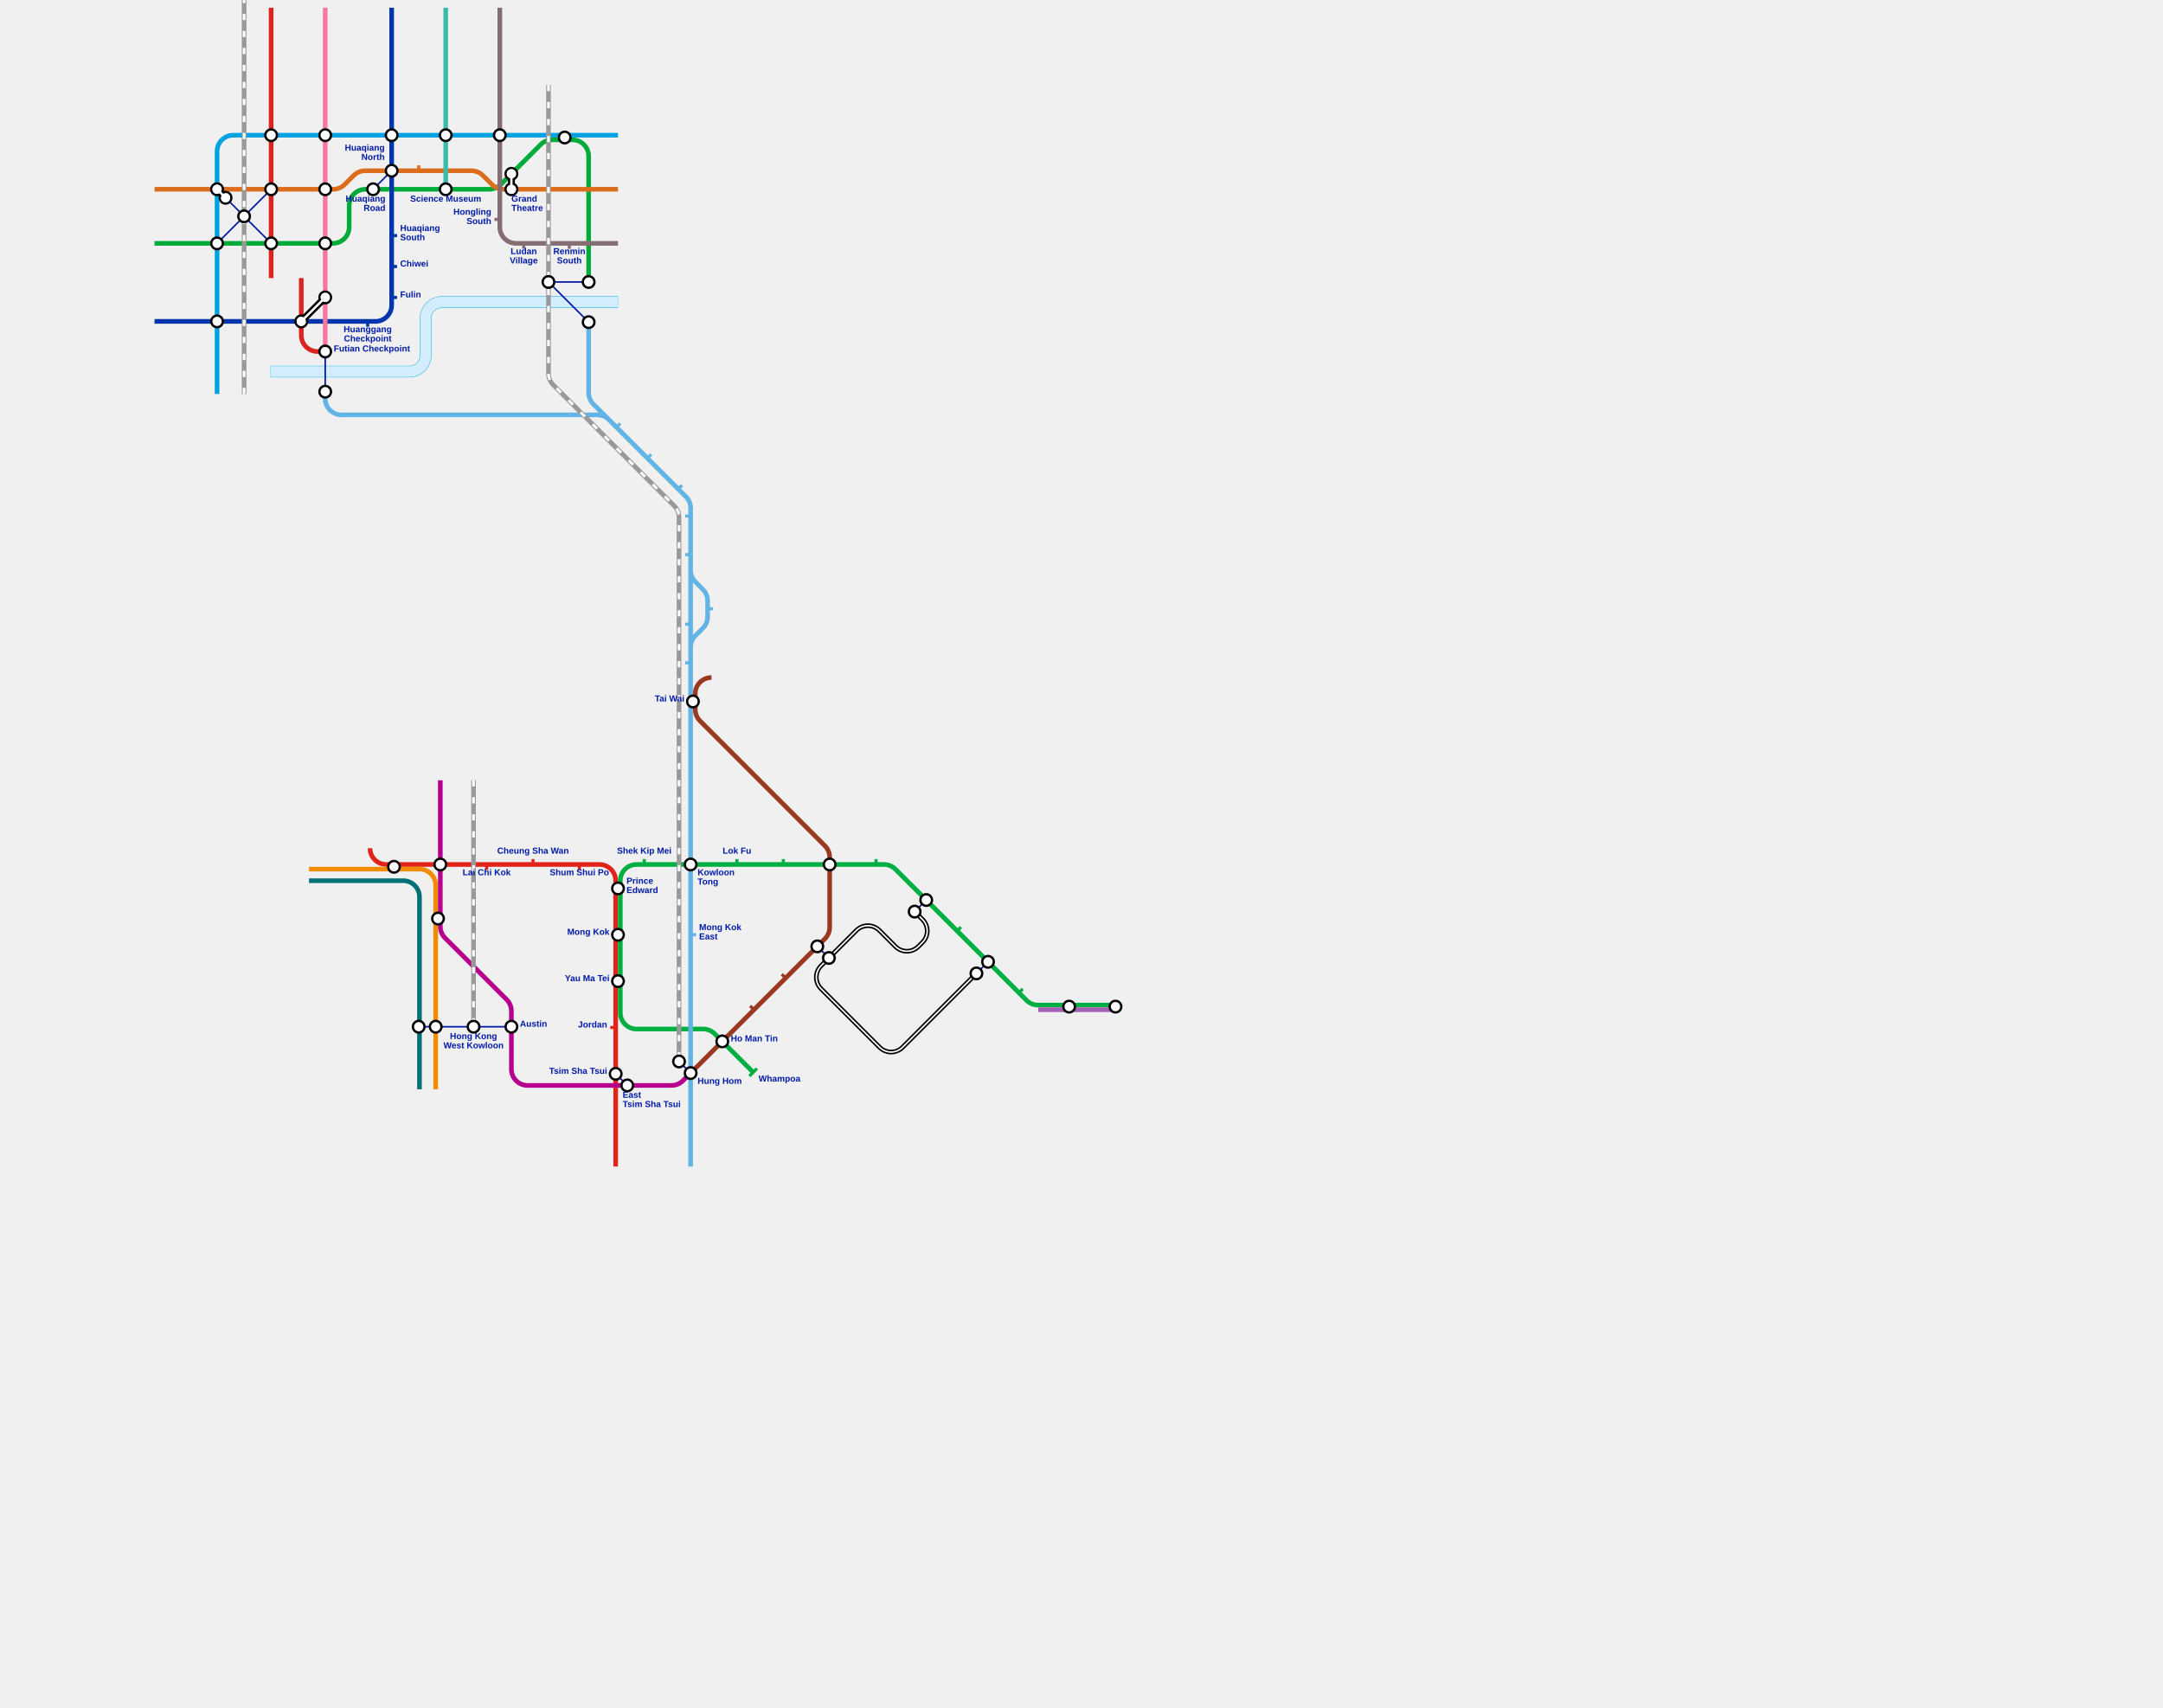
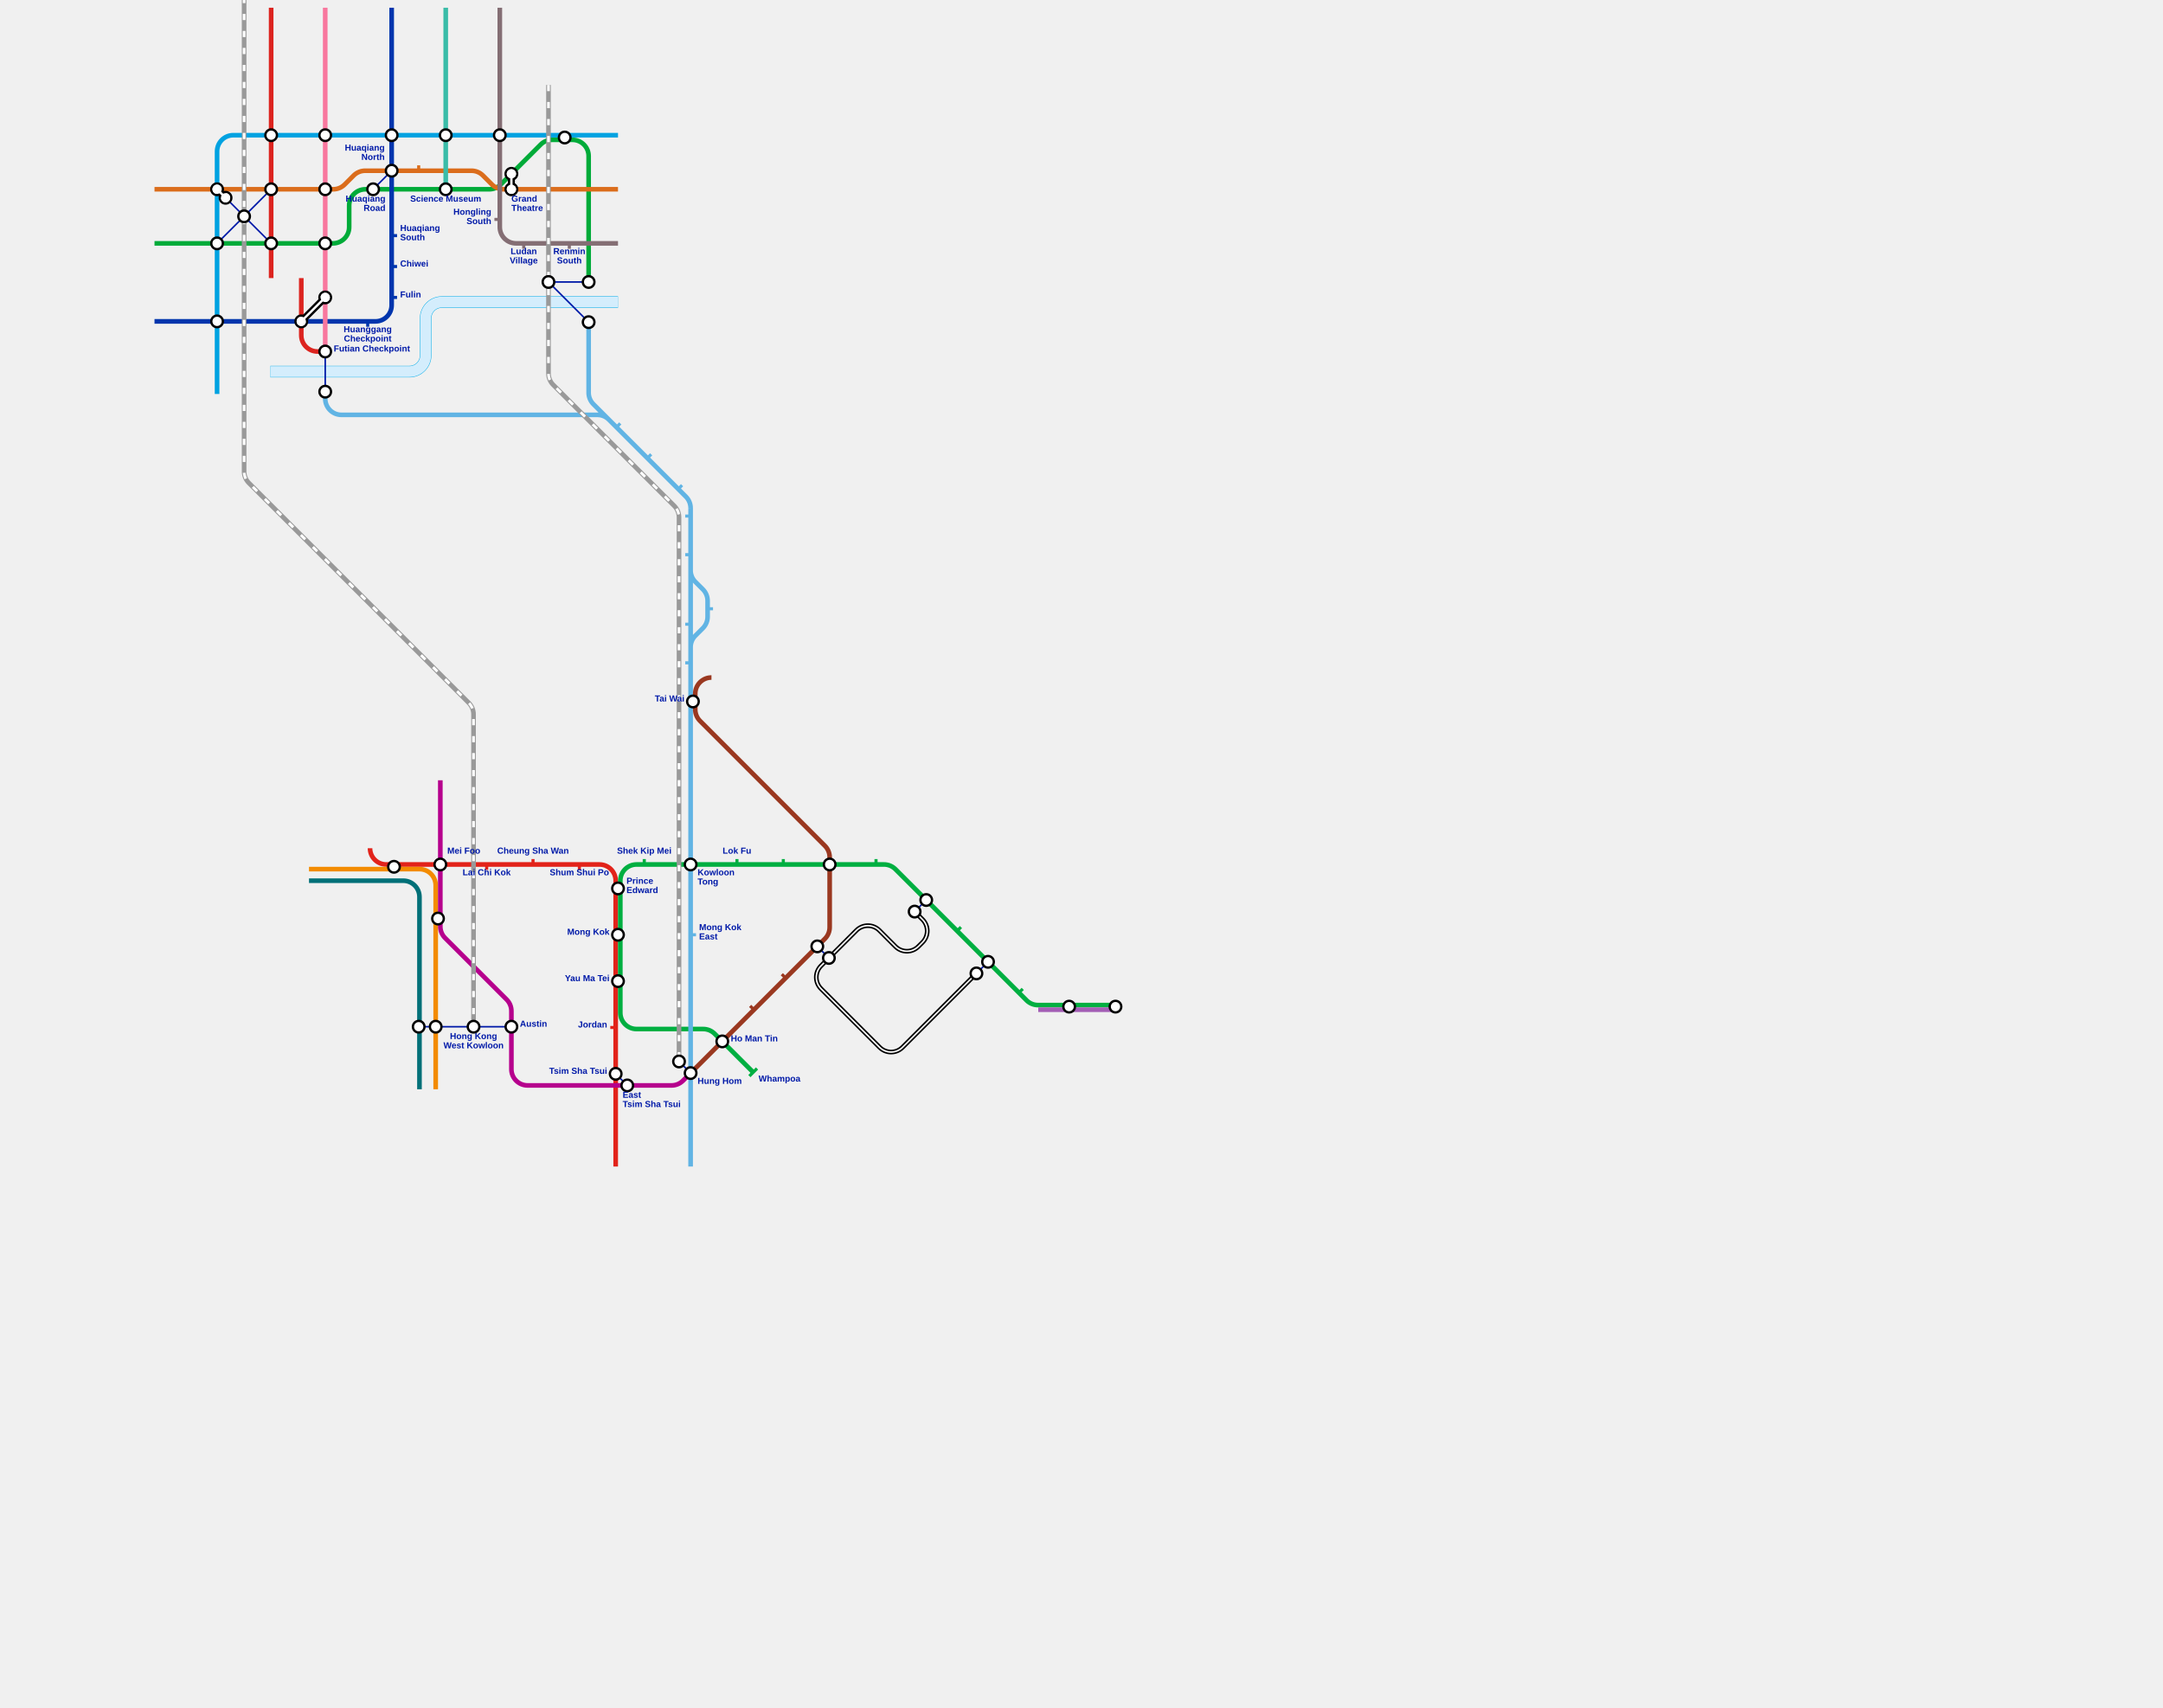
<svg xmlns="http://www.w3.org/2000/svg" xmlns:xlink="http://www.w3.org/1999/xlink" width="2800" height="2210" viewBox="-800 -1210 2800 2210">
  <style type="text/css">
        .LineDiagram {fill:none;stroke-width:6}
        .NonGZMTR {stroke:#fff;stroke-width:2}
        .Railway {stroke-dasharray:8,14;stroke-width:3.5;stroke:#fff}
        .DumbbellBG {stroke:#000;stroke-width:9}
        .DumbbellFG {stroke:#fff;stroke-width:3}
        .PaidTunnel {fill:none;stroke:#0019A8;stroke-width:2}
        .RiverBG {fill:none;stroke-width:15;stroke:#00ABE7}
        .RiverFG {fill:none;stroke-width:14;stroke:#D4EDFC}
        .FlagBox {fill:none;stroke-width:8}
        .FlagBoxNameEN {
            font-family:Arial,"Hiragino Mincho ProN","PingFang HK","Meiryo UI",Meiryo,"Microsoft Jhenghei UI","Arial Unicode MS",sans-serif;
            font-weight:bold;
            alignment-baseline:middle;
            text-anchor:middle;
            font-size:4.5pt;
        }
        .FlagBoxNameZH {
            font-family:Arial,"Hiragino Mincho ProN","PingFang HK","Meiryo UI",Meiryo,"Microsoft Jhenghei UI","Arial Unicode MS",sans-serif;
            font-weight:bold;
            alignment-baseline:central;
            text-anchor:middle;
            font-size:3.7pt;
        }
        .StationTick {fill:none;stroke-width:4}
        .StationNameEN {
            font-family:Arial,"Hiragino Mincho ProN","PingFang HK","Meiryo UI",Meiryo,"Microsoft Jhenghei UI","Arial Unicode MS",sans-serif;
            fill:#0019A8;
            font-weight:bold;
            alignment-baseline:middle;
        }
        .StationNameZH {
            font-family:Arial,"Hiragino Mincho ProN","PingFang HK","Meiryo UI",Meiryo,"Microsoft Jhenghei UI","Arial Unicode MS",sans-serif;
            fill:#0019A8;
            font-weight:bold;
            alignment-baseline:central;
        }
        .cgz1 {stroke:#F3D03E}
        .cgz2 {stroke:#00629B}
        .cgz3 {stroke:#ECA154}
        .cgz4 {stroke:#00843D}
        .cgz5 {stroke:#C5003E}
        .cgz6 {stroke:#80225F}
        .cgz7 {stroke:#97D700}
        .cgz8 {stroke:#008C95}
        .cgz9 {stroke:#71CC98}
        .cgz10 {stroke:#7D9BC1}
        .cgz11 {stroke:#470A68}
        .cgz12 {stroke:#59621D}
        .cgz13 {stroke:#8E8C13}
        .cgz14 {stroke:#81312F}
        .cgz18 {stroke:#D48BC8}
        .cgz19 {stroke:#BB29BB}
        .cgz21 {stroke:#201747}
        .cgz22 {stroke:#041E42}
        .cgf {stroke:#C4D600}
        .cgzapm {stroke:#00B5E2}
        .cgzthz1 {stroke:#44A729}
        .cfs11 {stroke:#6600CC}
        .cunknown {stroke:#999999}
        .cprdir {stroke:#2F8072}
        
        .csz1 {stroke:#00AB39}
        .csz2 {stroke:#DB6D1C}
        .csz3 {stroke:#00A2E1}
        .csz4 {stroke:#DC241F}
        .csz6 {stroke:#3ABCA8}
        .csz7 {stroke:#0035AD}
        .csz9 {stroke:#846E74}
        .csz10 {stroke:#F8779E}

        .ctwl {stroke:#E2231A}
        .cktl {stroke:#00AF41}
        .cisl {stroke:#0071CE}
        .ctkl {stroke:#A35EB5}
        .ctcl {stroke:#F38B00}
        .cdrl {stroke:#E777CB}
        .cael {stroke:#007078}
        .cerl {stroke:#61B4E4}
        .cwrl {stroke:#B6008D}
        .cmol {stroke:#9A3820}
        .csil {stroke:#B6BD00}
        .c360 {stroke:#94989A}
        .clrl {stroke:#CD9700}
        .cefls {stroke:#000000}

        .TfLLU {fill:#0019A8}
        .CorporateGrey {fill:#868F98}
    </style>
  <defs>
    <path id="st" class="StationTick" d="M 2,0 H 7" />
    <path id="term" class="StationTick" d="M -7,0 H 7" />
    <g id="int">
      <circle cx="0" cy="0" r="9" fill="#000" />
      <circle cx="0" cy="0" r="6" fill="#fff" />
    </g>
    <path id="flagbox" class="FlagBox" d="M -30,0 H 30" />
    <use xlink:href="#st" id="stsz1" class="csz1" />
    <use xlink:href="#st" id="stsz2" class="csz2" />
    <use xlink:href="#st" id="stsz3" class="csz3" />
    <use xlink:href="#st" id="stsz4" class="csz4" />
    <use xlink:href="#st" id="stsz7" class="csz7" />
    <use xlink:href="#st" id="stsz9" class="csz9" />
    <use xlink:href="#st" id="stsz10" class="csz10" />
    <use xlink:href="#st" id="sttwl" class="ctwl" />
    <use xlink:href="#st" id="stktl" class="cktl" />
    <use xlink:href="#term" id="termktl" class="cktl" />
    <use xlink:href="#st" id="sterl" class="cerl" />
    <use xlink:href="#st" id="stmol" class="cmol" />
    <g id="chinarail" transform="scale(0.0165) translate(-260,-305)" style="stroke:none;fill:#E60012">
      <path d="                 M169,273.5c0-19,14.7-34.8,33.7-36.3c18.9-1.5,38.1-2.2,57.4-2.2c19.3,0,38.4,0.8,57.3,2.2                 c19,1.5,33.7,17.3,33.7,36.3v47.3l-51.3,14.7c-11.2,3.2-18.9,13.4-18.9,25v147.8c0,17.4,12.2,32.3,29.3,35.7l110.6,22.1              c4.9,1,8.4,5.2,8.4,10.2V599H91v-22.7c0-5,3.5-9.2,8.4-10.2L209.9,544c17-3.4,29.3-18.3,29.3-35.7V360.5c0-11.6-7.7-21.8-18.9-25              L169,320.8V273.5z M309.4,31.7c0.2-1.2,0.3-2.4,0.3-3.6c0-14-11.1-25.4-24.9-26C276.6,1.4,268.3,1,260,1c-8.3,0-16.6,0.4-24.7,1.1              c-13.9,0.6-24.9,12-24.9,26c0,1.2,0.1,2.5,0.3,3.6C90.6,54.8,0,160.3,0,287c0,97.2,53.4,182,132.4,226.6l36.8-48.1              C104.3,432.4,59.8,364.9,59.8,287c0-110.6,89.6-200.2,200.2-200.2S460.2,176.4,460.2,287c0,77.9-44.5,145.4-109.4,178.5              c15,19.6,25.6,33.5,36.8,48.1C466.6,469,520,384.2,520,287C520,160.3,429.4,54.8,309.4,31.7z             " />
    </g>
    <g id="prdir" fill="#2f8072" stroke="none" transform="scale(0.045) translate(-120,-110)">
      <path d="m 123.261,86.979 c 18.826,44.554 49.388,83.668 88.995,112.823 l 13.143,9.675 19.351,-26.286 -13.143,-9.675 c -48.909,-36.002 -82.086,-89.248 -93.069,-148.784 -0.418,3.388 -0.841,6.777 -1.384,10.135 -0.715,4.415 -1.538,8.803 -2.466,13.159 -0.928,4.357 -1.961,8.681 -3.099,12.973 -1.138,4.292 -2.379,8.549 -3.723,12.768 -1.343,4.219 -2.789,8.402 -4.335,12.542 -0.084,0.226 -0.185,0.444 -0.27,0.67 z" />
      <path d="M 75.718,153.262 C 104.986,114.754 123.694,68.776 129.262,19.911 L 131.11,3.696 98.68,0 96.832,16.215 c -6.875,60.34 -36.537,115.622 -82.703,154.786 3.147,-1.324 6.295,-2.645 9.479,-3.845 4.184,-1.578 8.4,-3.048 12.641,-4.412 4.24,-1.364 8.505,-2.621 12.794,-3.77 4.288,-1.15 8.598,-2.193 12.927,-3.128 4.328,-0.935 8.675,-1.764 13.035,-2.485 0.238,-0.04 0.477,-0.061 0.715,-0.099 z" />
      <path d="m 157.156,160.728 c -47.997,-5.973 -97.153,0.937 -142.205,20.66 L 0,187.933 13.089,217.834 28.039,211.289 c 55.633,-24.355 118.334,-26.465 175.385,-6.208 -2.725,-2.056 -5.449,-4.116 -8.085,-6.266 -3.466,-2.826 -6.854,-5.733 -10.163,-8.716 -3.309,-2.982 -6.537,-6.039 -9.685,-9.17 -3.148,-3.131 -6.214,-6.335 -9.196,-9.608 -2.982,-3.273 -5.881,-6.616 -8.694,-10.025 -0.153,-0.186 -0.292,-0.382 -0.445,-0.569 z" />
    </g>
  </defs>
  <g id="cht_switch" style="opacity:0;cursor:pointer">
    <g id="cht_switch_base">
      <rect x="-690" y="-1040" width="10" height="10" style="fill:#fff;stroke:#000;stroke-width:1" />
      <text x="-675" y="-1030" font-size="14px" class="stname">Traditional Chinese</text>
    </g>
    <g id="cht_switch_over" style="visibility:hidden;opacity:0">
      <use xlink:href="#enabled" x="-690" y="-1040" />
      <text x="-675" y="-1030" style="stroke:#243588;stroke-width:0.5;font-size:14px" class="stname">Traditional Chinese</text>
      <set begin="cht_switch_base.click" end="cht_switch_over.click" attributeName="visibility" attributeType="CSS" to="visible" />
      <set begin="cht_switch_base.click" end="cht_switch_over.click" attributeName="opacity" attributeType="CSS" to="1" />
    </g>
    <animate attributeName="opacity" attributeType="CSS" values="0; 1" keyTimes="0; 1" dur="0.5s" fill="freeze" />
  </g>
  <g class="RiverBG">
    <path id="Shenzhen_River" d="             M -450,-729             H -270 a 21,21 0 0,0 21,-21             V -798 a 21,21 0 0,1 21,-21             H 0         " />
  </g>
  <use xlink:href="#Shenzhen_River" class="RiverFG" />
  <g class="LineDiagram">
    <path id="SZ1_route" class="csz1" d="             M -600,-895             H -369 a 21,21 0 0,0 21,-21             V -944 a 21,21 0 0,1 21,-21             H -167 a 21,21 0 0,0 15,-6             L -100,-1023 a 21,21 0 0,1 15,-6             H -59 a 21,21 0 0,1 21,21             V -845         " />
    <path id="SZ2_route" class="csz2" d="             M -600,-965             H -369 a 21,21 0 0,0 15,-6             L -342,-983 a 21,21 0 0,1 15,-6             H -190 a 21,21 0 0,1 15,6             L -163,-971 a 21,21 0 0,0 15,6             H 0         " />
    <path id="SZ3_route" class="csz3" d="             M -519,-700             V -1014 a 21,21 0 0,1 21,-21             H 0         " />
    <path id="SZ4_route" class="csz4" d="             M -379,-755             H -389 a 21,21 0 0,1 -21,-21             V -850              M -449,-850             V -1200         " />
    <path id="SZ6_route" class="csz6" d="             M -223,-965             V -1200         " />
    <path id="SZ7_route" class="csz7" d="             M -600,-794             H -314 a 21,21 0 0,0 21,-21             V -1200         " />
    <path id="SZ9_route" class="csz9" d="             M -153,-1200             V -916 a 21,21 0 0,0 21,21             H 0         " />
    <path id="SZ10_route" class="csz10" d="             M -379,-755             V -1200         " />
  </g>
  <g class="LineDiagram">
    <path id="TWL_route" class="ctwl" d="             M -321,-112 a 21,21 0 0,0 21,21             M -300,-91             H -24 a 21,21 0 0,1 21,21             V 300         " />
    <path id="KTL_route" class="cktl" d="             M 644,91             H 544 a 21,21 0 0,1 -15,-6             L 359,-85 a 21,21 0 0,0 -15,-6             H 300             H 24 a 21,21 0 0,0 -21,21             V 101 a 21,21 0 0,0 21,21             H 110 a 21,21 0 0,1 15,6             L 175,178         " />
    <path id="TKL_route" class="ctkl" d="             M 544,97             H 644         " />
    <path id="TCL_route" class="ctcl" d="             M -400,-85             H -257 a 21,21 0 0,1 21,21             V 200         " />
    <path id="AEL_route" class="cael" d="             M -400,-70             H -278 a 21,21 0 0,1 21,21             V 200         " />
    <path id="ERL_route" class="cerl" d="             M -38,-793             V -702 a 21,21 0 0,0 6,15             L 88,-567 a 21,21 0 0,1 6,15             M 94,-552             V 300              M 94,-372 a 21,21 0 0,1 6,-15             L 110,-397 a 21,21 0 0,0 6,-15             V -432 a 21,21 0 0,0 -6,-15             L 100,-457 a 21,21 0 0,1 -6,-15              M -12,-667 a 21,21 0 0,0 -15,-6             H -358 a 21,21 0 0,1 -21,-21             V -703         " />
    <path id="WRL_route" class="cwrl" d="             M -230,-200             V -11 a 21,21 0 0,0 6,15             L -144,84 a 21,21 0 0,1 6,15             V 174 a 21,21 0 0,0 21,21             H 69 a 21,21 0 0,0 15,-6             L 94,179         " />
    <path id="MOL_route" class="cmol" d="             M 94,179             L 268,5 a 21,21 0 0,0 6,-15             V -100 a 21,21 0 0,0 -6,-15             L 106,-277 a 21,21 0 0,1 -6,-15             V -312 a 21,21 0 0,1 21,-21         " />
    <g class="cefls">
      <path id="EFLS_route" d="             M 384,-30             L 394,-20 a 21,21 0 0,1 0,30             L 389,15 a 21,21 0 0,1 -30,0             L 338.5,-5.5 a 21,21 0 0,0 -30,0             L 263,40 a 21,21 0 0,0 0,30             L 338.5,145.5 a 21,21 0 0,0 30,0             L 464,50             " />
    </g>
    <use xlink:href="#EFLS_route" class="NonGZMTR" />
    <g class="cunknown">
      <path id="Guangshen_Railway" d="                 M -90,-1100                 V -727 a 21,21 0 0,0 6,15                 L 73,-555 a 21,21 0 0,1 6,15                 V 164             " />
-       <path id="GZ_SZ_HK_Railway" d="                 M -484,-1500                 V -700                 M -187,-200                 V 119             " />
+       <path id="GZ_SZ_HK_Railway" d="                 M -484,-1500                 V -600 a 21,21 0 0,0 6,15                 L -193,-300 a 21,21 0 0,1 6,15                 V 119             " />
    </g>
    <use xlink:href="#Guangshen_Railway" class="Railway" />
    <use xlink:href="#GZ_SZ_HK_Railway" class="Railway" />
  </g>
  <g id="Guangshen_Railway_station_icons">
    <path class="PaidTunnel" d="             M -90,-845 H -38             M -90,-845 L -38,-793             M 79,164 L 94,179         " />
    <use xlink:href="#int" x="-90" y="-845" id="Shenzhen" />
    <use xlink:href="#int" x="79" y="164" id="Kowloon" />
  </g>
  <g id="GZ_SZ_HK_Railway_station_icons">
    <path class="PaidTunnel" d="             M -508,-954 L -449,-895             M -519,-895 L -449,-965             M -236,119 H -138         " />
    <use xlink:href="#int" x="-484" y="-930" id="Futian" />
    <use xlink:href="#int" x="-187" y="119" id="West_Kowloon" />
  </g>
  <g id="SZ1_station_icons">
    <use xlink:href="#int" x="-519" y="-895" id="Shopping_Park" />
    <use xlink:href="#int" x="-449" y="-895" id="CEC" />
    <use xlink:href="#int" x="-379" y="-895" id="Gangxia" />
    <path class="PaidTunnel" d="             M -317,-965 L -293,-989         " />
    <use xlink:href="#int" x="-317" y="-965" id="Huaqiang_Rd" />
    <use xlink:href="#int" x="-223" y="-965" id="Science_Museum" />
    <use xlink:href="#int" x="-138" y="-985" id="Grand_Theatre" />
    <use xlink:href="#int" x="-69" y="-1032" id="Laojie" />
    <use xlink:href="#int" x="-38" y="-845" id="Luohu" />
  </g>
  <g id="SZ2_station_icons">
    <use xlink:href="#int" x="-519" y="-965" id="Futian" />
    <use xlink:href="#int" x="-449" y="-965" id="Civic_Centre" />
    <use xlink:href="#int" x="-379" y="-965" id="Gangxia_North" />
    <use xlink:href="#int" x="-293" y="-989" id="Huaqiang_North" />
    <use xlink:href="#stsz2" transform="translate(-258,-989)rotate(-90)" id="Yannan" />
    <use xlink:href="#int" x="-138" y="-965" id="Grand_Theatre_SZ2" />
    <g class="DumbbellBG">
      <path id="GrandTheatre_Interchange" d="                 M -138,-985 V -965             " />
    </g>
    <use xlink:href="#GrandTheatre_Interchange" class="DumbbellFG" />
    <circle cx="-138" cy="-985" r="6" fill="#fff" />
    <circle cx="-138" cy="-965" r="6" fill="#fff" />
  </g>
  <g id="SZ3_station_icons">
    <use xlink:href="#int" x="-519" y="-794" id="Shixia" />
    <use xlink:href="#int" x="-449" y="-1035" id="Childrens_Palace" />
    <use xlink:href="#int" x="-379" y="-1035" id="Lianhuacun" />
    <use xlink:href="#int" x="-293" y="-1035" id="Huaxin" />
    <use xlink:href="#int" x="-223" y="-1035" id="Tongxinling" />
    <use xlink:href="#int" x="-153" y="-1035" id="Hongling" />
  </g>
  <g id="SZ4_station_icons">
    <use xlink:href="#int" x="-410" y="-794" id="Fumin" />
    <path class="PaidTunnel" d="             M -379,-755 V -703         " />
    <use xlink:href="#int" x="-379" y="-755" id="Futian_Checkpoint" />
  </g>
  <g id="SZ7_station_icons">
    <use xlink:href="#stsz7" transform="translate(-324,-794)rotate(90)" id="Huanggang_Checkpoint" />
    <use xlink:href="#stsz7" transform="translate(-293,-825)" id="Fulin" />
    <use xlink:href="#stsz7" transform="translate(-293,-865)" id="Chiwei" />
    <use xlink:href="#stsz7" transform="translate(-293,-905)" id="Huaqiang_South" />
  </g>
  <g id="SZ9_station_icons">
    <use xlink:href="#stsz9" transform="translate(-153,-926)rotate(180)" id="Hongling_South" />
    <use xlink:href="#stsz9" transform="translate(-122,-895)rotate(90)" id="Ludancun" />
    <use xlink:href="#stsz9" transform="translate(-63,-895)rotate(90)" id="Renmin_South" />
  </g>
  <g id="SZ10_station_icons">
    <use xlink:href="#int" x="-379" y="-825" id="Fumin_SZ10" />
    <g class="DumbbellBG">
      <path id="Fumin_Interchange" d="                 M -410,-794 L -379,-825             " />
    </g>
    <use xlink:href="#Fumin_Interchange" class="DumbbellFG" />
    <circle cx="-410" cy="-794" r="6" fill="#fff" />
    <circle cx="-379" cy="-825" r="6" fill="#fff" />
  </g>
  <g id="SZ11_station_icons">
    <use xlink:href="#int" x="-508" y="-954" id="Futian_SZ11" />
    <g class="DumbbellBG">
      <path id="Futian_Interchange" d="                 M -519,-965 L -508,-954             " />
    </g>
    <use xlink:href="#Futian_Interchange" class="DumbbellFG" />
    <circle cx="-519" cy="-965" r="6" fill="#fff" />
    <circle cx="-508" cy="-954" r="6" fill="#fff" />
  </g>
  <g id="TWL_station_icons">
    <use xlink:href="#int" transform="translate(-290,-88)" id="LAK" />
    <use xlink:href="#int" x="-230" y="-91" id="MEF" />
    <use xlink:href="#sttwl" transform="translate(-170,-91)rotate(90)" id="LCK" />
    <use xlink:href="#sttwl" transform="translate(-110,-91)rotate(-90)" id="CSW" />
    <use xlink:href="#sttwl" transform="translate(-50,-91)rotate(90)" id="SSP" />
    <use xlink:href="#int" x="0" y="-60" id="PRE" />
    <use xlink:href="#int" x="0" y="0" id="MOK" />
    <use xlink:href="#int" x="0" y="60" id="YMT" />
    <use xlink:href="#sttwl" transform="translate(-3,120)rotate(180)" id="JOR" />
    <path class="PaidTunnel" d="             M -3,180 L 12,195         " />
    <use xlink:href="#int" x="-3" y="180" id="TST" />
  </g>
  <g id="KTL_station_icons">
    <use xlink:href="#int" x="644" y="93" id="TIK" />
    <use xlink:href="#int" x="584" y="93" id="YAT" />
    <use xlink:href="#stktl" transform="translate(519,75)rotate(-45)" id="LAT" />
    <path class="PaidTunnel" d="             M 479,35 L 464,50         " />
    <use xlink:href="#int" x="479" y="35" id="KWT" />
    <use xlink:href="#stktl" transform="translate(439,-5)rotate(-45)" id="NTK" />
    <path class="PaidTunnel" d="             M 399,-45 L 384,-30         " />
    <use xlink:href="#int" x="399" y="-45" id="KOB" />
    <use xlink:href="#stktl" transform="translate(334,-91)rotate(-90)" id="CHH" />
    <use xlink:href="#int" x="274" y="-91" id="DIH" />
    <use xlink:href="#stktl" transform="translate(214,-91)rotate(-90)" id="WTS" />
    <use xlink:href="#stktl" transform="translate(154,-91)rotate(-90)" id="LOF" />
    <use xlink:href="#int" x="94" y="-91" id="KOT" />
    <use xlink:href="#stktl" transform="translate(34,-91)rotate(-90)" id="SKM" />
    <use xlink:href="#int" x="135" y="138" id="HOM" />
    <use xlink:href="#termktl" transform="translate(175,178)rotate(-45)" id="WHA" />
  </g>
  <g id="TKL_station_icons">
        
        
    </g>
  <g id="TCL_station_icons">
    <path class="PaidTunnel" d="             M -236,119 H -258         " />
    <use xlink:href="#int" x="-236" y="119" id="KOW" />
  </g>
  <g id="AEL_station_icons">
    <use xlink:href="#int" x="-258" y="119" id="KOW_AEL" />
  </g>
  <g id="ERL_station_icons">
    <use xlink:href="#int" transform="translate(-379,-703)" id="LMC" />
    <use xlink:href="#int" transform="translate(-38,-793)" id="LOW" />
    <use xlink:href="#sterl" transform="translate(-2,-657)rotate(-45)" id="SHS" />
    <use xlink:href="#sterl" transform="translate(38,-617)rotate(-45)" id="FAN" />
    <use xlink:href="#sterl" transform="translate(78,-577)rotate(-45)" id="TWO" />
    <use xlink:href="#sterl" transform="translate(94,-542)rotate(180)" id="TAP" />
    <use xlink:href="#sterl" transform="translate(94,-492)rotate(180)" id="UNI" />
    <use xlink:href="#sterl" transform="translate(116,-422)" id="RAC" />
    <use xlink:href="#sterl" transform="translate(94,-402)rotate(180)" id="FOT" />
    <use xlink:href="#sterl" transform="translate(94,-352)rotate(180)" id="SHT" />
    <use xlink:href="#int" x="97" y="-302" id="TAW" />
    <use xlink:href="#sterl" transform="translate(94,0)rotate(0)" id="MKK" />
    <use xlink:href="#int" x="94" y="179" id="HUH" />
  </g>
  <g id="WRL_station_icons">
    <use xlink:href="#int" x="-233" y="-21" id="NAC" />
    <use xlink:href="#int" x="-138" y="119" id="AUS" />
    <use xlink:href="#int" x="12" y="195" id="ETS" />
  </g>
  <g id="MOL_station_icons">
    <use xlink:href="#stmol" transform="translate(176,97)rotate(-135)" id="TKW" />
    <use xlink:href="#stmol" transform="translate(217,56)rotate(-135)" id="SUW" />
    <path class="PaidTunnel" d="             M 258,15 L 273,30         " />
    <use xlink:href="#int" x="258" y="15" id="KAT" />
  </g>
  <g id="EFLS_station_icons">
    <use xlink:href="#int" x="384" y="-30" id="KOB_EFLS" />
    <use xlink:href="#int" x="273" y="30" id="KAT_EFLS" />
    <use xlink:href="#int" x="464" y="50" id="KWT_EFLS" />
  </g>
  <g id="Station_names_EN" font-size="8.5pt" style="visibility:visible">
    <g id="GZ_SZ_HK_Railway_names_EN">
      <g text-anchor="middle">
        <text x="-187" y="135" class="StationNameEN">Hong Kong<tspan x="-187" dy="12" class="StationNameEN">West Kowloon</tspan>
        </text>
      </g>
    </g>
    <g id="SZ1_names_EN">
      <g text-anchor="middle">
        <text x="-223" y="-949" class="StationNameEN">Science Museum</text>
      </g>
      <g text-anchor="end">
        <text x="-301" y="-949" class="StationNameEN">Huaqiang<tspan x="-301" dy="12" class="StationNameEN">Road</tspan>
        </text>
      </g>
    </g>
    <g id="SZ2_names_EN">
      <g text-anchor="start">
        <text x="-138" y="-949" class="StationNameEN">Grand<tspan x="-138" dy="12" class="StationNameEN">Theatre</tspan>
        </text>
      </g>
      <g text-anchor="end">
        <text x="-302" y="-1003" class="StationNameEN">North<tspan x="-302" dy="-12" class="StationNameEN">Huaqiang</tspan>
        </text>
      </g>
    </g>
    <g id="SZ4_names_EN">
      <g text-anchor="start">
        <text x="-368" y="-755" class="StationNameEN">Futian Checkpoint</text>
      </g>
    </g>
    <g id="SZ7_names_EN">
      <g text-anchor="start">
        <text x="-282" y="-825" class="StationNameEN">Fulin</text>
        <text x="-282" y="-865" class="StationNameEN">Chiwei</text>
        <text x="-282" y="-911" class="StationNameEN">Huaqiang<tspan x="-282" dy="12" class="StationNameEN">South</tspan>
        </text>
      </g>
      <g text-anchor="middle">
        <text x="-324" y="-780" class="StationNameEN">Huanggang<tspan x="-324" dy="12" class="StationNameEN">Checkpoint</tspan>
        </text>
      </g>
    </g>
    <g id="SZ9_names_EN">
      <g text-anchor="middle">
        <text x="-122" y="-881" class="StationNameEN">Ludan<tspan x="-122" dy="12" class="StationNameEN">Village</tspan>
        </text>
        <text x="-63" y="-881" class="StationNameEN">Renmin<tspan x="-63" dy="12" class="StationNameEN">South</tspan>
        </text>
      </g>
      <g text-anchor="end">
        <text x="-164" y="-932" class="StationNameEN">Hongling<tspan x="-164" dy="12" class="StationNameEN">South</tspan>
        </text>
      </g>
    </g>
    <g id="TWL_names_EN">
      <g text-anchor="start">
+         <text x="-221" y="-105" class="StationNameEN">Mei Foo</text>
        <text x="11" y="-66" class="StationNameEN">Prince<tspan x="11" dy="12" class="StationNameEN">Edward</tspan>
        </text>
      </g>
      <g text-anchor="middle">
        <text x="-170" y="-77" class="StationNameEN">Lai Chi Kok</text>
        <text x="-110" y="-105" class="StationNameEN">Cheung Sha Wan</text>
        <text x="-50" y="-77" class="StationNameEN">Shum Shui Po</text>
      </g>
      <g text-anchor="end">
        <text x="-11" y="0" class="StationNameEN">Mong Kok</text>
        <text x="-11" y="60" class="StationNameEN">Yau Ma Tei</text>
        <text x="-14" y="120" class="StationNameEN">Jordan</text>
        <text x="-14" y="180" class="StationNameEN">Tsim Sha Tsui</text>
      </g>
    </g>
    <g id="KTL_names_EN">
      <g text-anchor="start">
        <text x="103" y="-77" class="StationNameEN">Kowloon<tspan x="103" dy="12" class="StationNameEN">Tong</tspan>
        </text>
        <text x="146" y="138" class="StationNameEN">Ho Man Tin</text>
        <text x="182" y="190" class="StationNameEN">Whampoa</text>
      </g>
      <g text-anchor="middle">
        <text x="154" y="-105" class="StationNameEN">Lok Fu</text>
        <text x="34" y="-105" class="StationNameEN">Shek Kip Mei</text>
      </g>
    </g>
    <g id="ERL_names_EN">
      <g text-anchor="start">
        <text x="105" y="-6" class="StationNameEN">Mong Kok<tspan x="105" dy="12" class="StationNameEN">East</tspan>
        </text>
        <text x="103" y="193" class="StationNameEN">Hung Hom</text>
      </g>
      <g text-anchor="end">
        <text x="86" y="-302" class="StationNameEN">Tai Wai</text>
      </g>
    </g>
    <g id="WRL_names_EN">
      <g text-anchor="start">
        <text x="-127" y="119" class="StationNameEN">Austin</text>
        <text x="6" y="211" class="StationNameEN">East<tspan x="6" dy="12" class="StationNameEN">Tsim Sha Tsui</tspan>
        </text>
      </g>
    </g>
    <set begin="cht_switch_base.click" end="cht_switch_over.click" attributeName="visibility" attributeType="CSS" to="hidden" />
  </g>
  <g id="Station_names_ZH" font-size="6.7pt" style="visibility:hidden">
    <g id="GZ1_names_ZH">
      <g text-anchor="start">
        <text x="9" y="14" class="StationNameZH">公園前</text>
        <text x="149" y="14" class="StationNameZH">烈士陵園</text>
      </g>
      <g text-anchor="middle">
        <text x="70" y="-14" class="StationNameZH">農講所</text>
      </g>
    </g>
    <g id="GZ13_names_ZH">
      <g text-anchor="start">
                
            </g>
      <g text-anchor="middle">
        <text x="70" y="-84" class="StationNameZH">倉邊路</text>
        <text x="239" y="-56" class="StationNameZH">農林下路</text>
        <text x="319" y="-56" class="StationNameZH">梅東路</text>
      </g>
    </g>
    <set begin="cht_switch_base.click" end="cht_switch_over.click" attributeName="visibility" attributeType="CSS" to="visible" />
  </g>
</svg>
